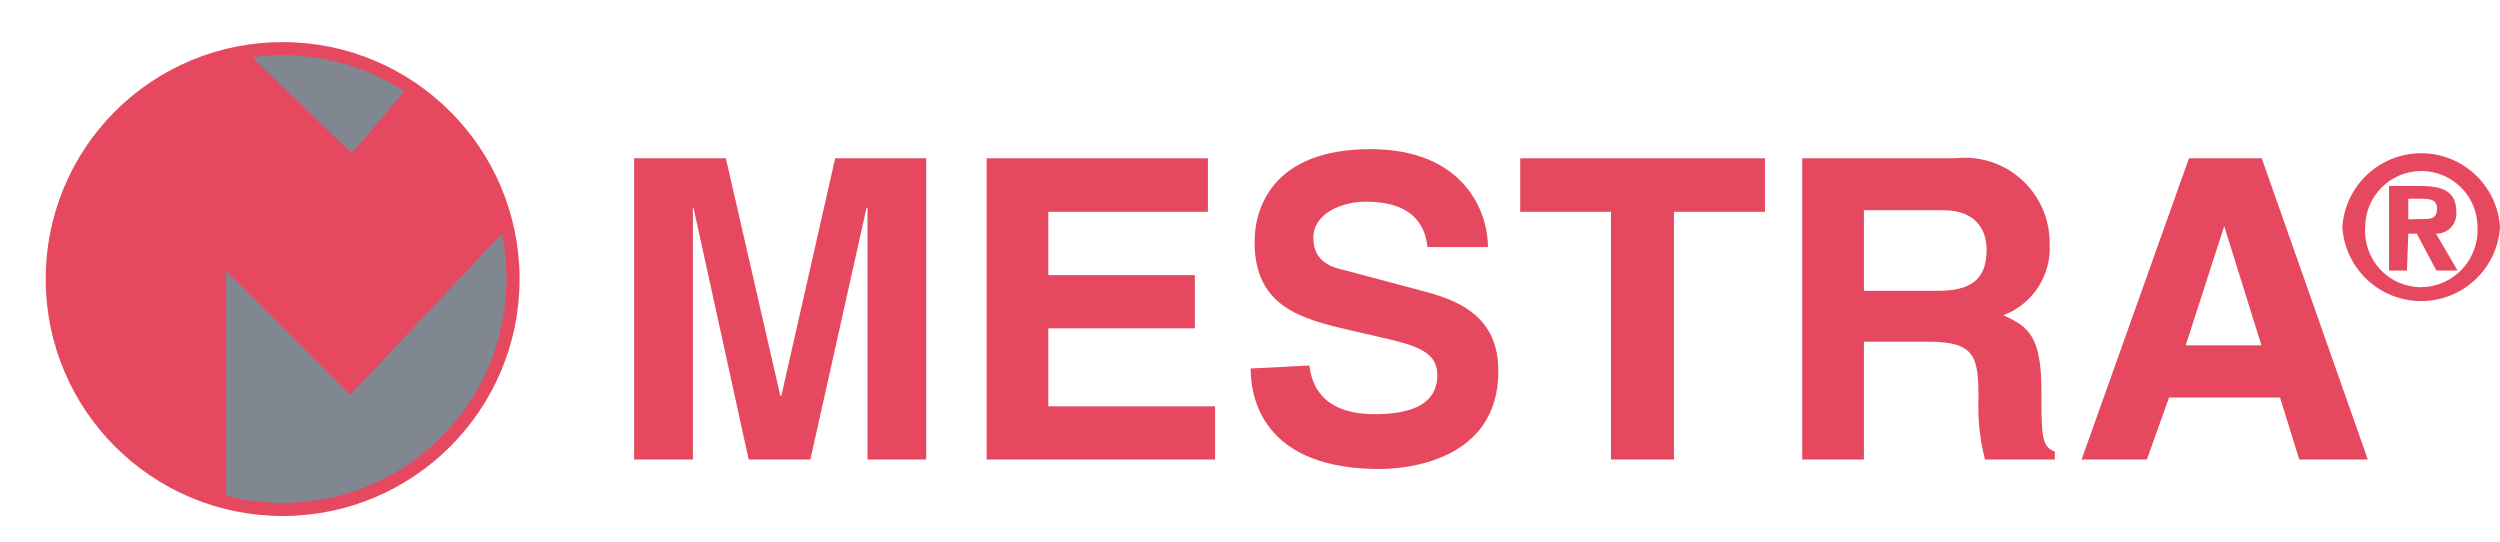
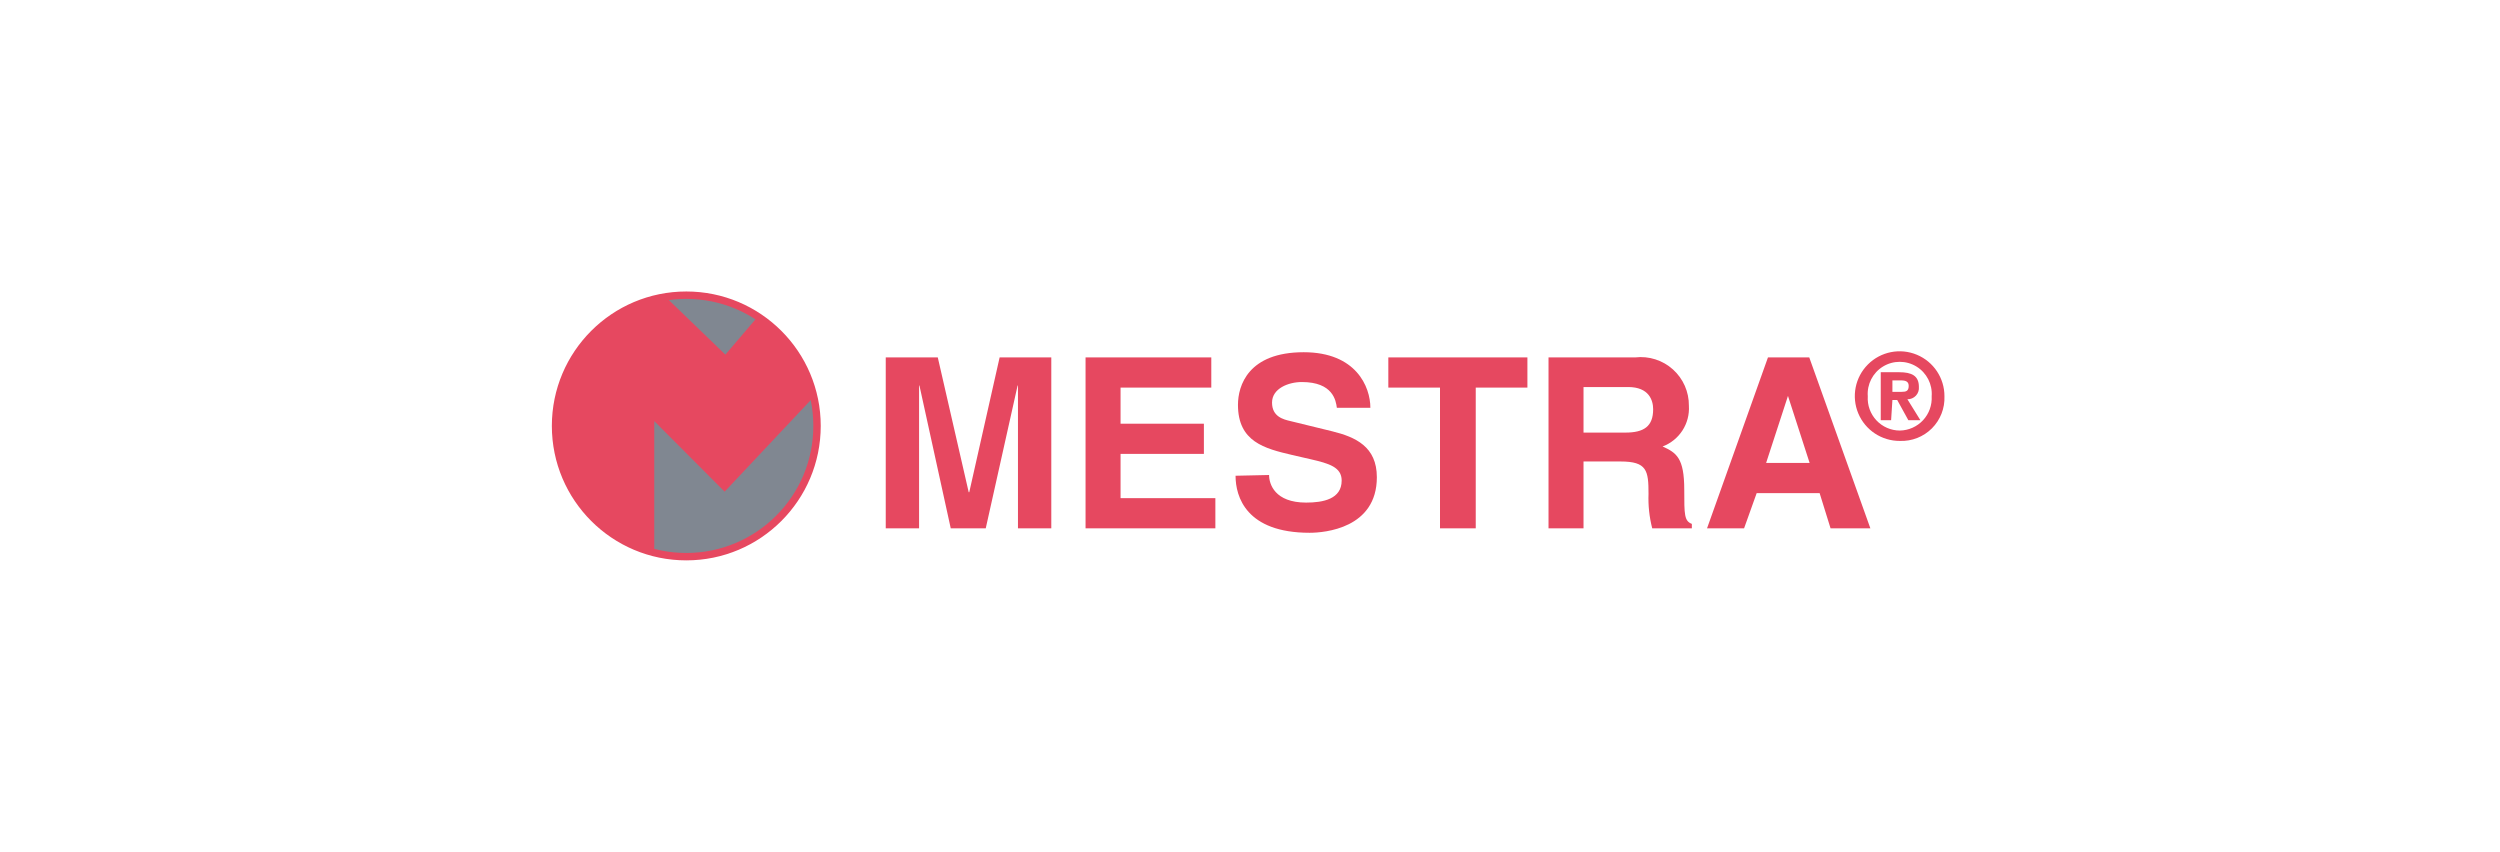
- <svg xmlns="http://www.w3.org/2000/svg" viewBox="0 0 76.6 16.59">
+ <svg xmlns="http://www.w3.org/2000/svg" id="Capa_1" data-name="Capa 1" viewBox="0 0 135 46">
  <defs>
    <style>.cls-1,.cls-5{fill:none;}.cls-2{fill:#e64860;}.cls-3{fill:#808791;}.cls-4{clip-path:url(#clip-path);}.cls-5{stroke:#e64860;stroke-miterlimit:10;stroke-width:0.4px;}</style>
-     <clipPath id="clip-path" transform="translate(1.4 1.29)">
-       <path class="cls-1" d="M.2,7.26A7.06,7.06,0,1,0,7.26.2,7.06,7.06,0,0,0,.2,7.26" />
+     <clipPath id="clip-path">
+       <path class="cls-1" d="M30,23a7.06,7.06,0,1,0,7.06-7.06A7.06,7.06,0,0,0,30,23" />
    </clipPath>
  </defs>
-   <g id="Capa_2" data-name="Capa 2">
-     <g id="Capa_1-2" data-name="Capa 1">
-       <polygon class="cls-2" points="28.38 4.85 25.59 4.85 23.94 12.13 23.91 12.13 22.24 4.85 19.43 4.85 19.43 14.08 21.23 14.08 21.23 6.37 21.25 6.37 22.94 14.08 24.83 14.08 26.55 6.37 26.58 6.37 26.58 14.08 28.38 14.08 28.38 4.85" />
-       <polygon class="cls-2" points="37.01 4.85 30.23 4.85 30.23 14.08 37.23 14.08 37.23 12.45 32.12 12.45 32.12 10.06 36.61 10.06 36.61 8.43 32.12 8.43 32.12 6.49 37.01 6.49 37.01 4.85" />
-       <path class="cls-2" d="M36.92,10c0,1.14.58,3.08,3.95,3.08.81,0,3.64-.24,3.64-3,0-1.65-1.16-2.17-2.42-2.48L39.84,7c-.39-.09-1-.24-1-1s.88-1.11,1.61-1.11c1.68,0,1.84,1,1.89,1.39h1.85c0-1.13-.77-3-3.6-3-3,0-3.55,1.81-3.55,2.84,0,2,1.44,2.36,2.93,2.71l1,.23c1,.23,1.67.42,1.67,1.14,0,1-1,1.2-1.92,1.2-1.69,0-1.94-1-2-1.49Z" transform="translate(1.4 1.29)" />
-       <polygon class="cls-2" points="51.29 6.49 54.08 6.49 54.08 4.85 46.58 4.85 46.58 6.49 49.36 6.49 49.36 14.08 51.29 14.08 51.29 6.49" />
-       <path class="cls-2" d="M55.71,7.62V5.15h2.41c1.13,0,1.35.72,1.35,1.21,0,.92-.49,1.26-1.49,1.26Zm-1.89,5.17h1.89V9.18h2c1.43,0,1.51.49,1.51,1.75a6.48,6.48,0,0,0,.2,1.86h2.14v-.24c-.41-.16-.41-.49-.41-1.84,0-1.72-.41-2-1.17-2.34a2.2,2.2,0,0,0,1.42-2.2,2.6,2.6,0,0,0-2.9-2.61H53.82Z" transform="translate(1.4 1.29)" />
-       <path class="cls-2" d="M66.75,5.64h0l1.14,3.65H65.57Zm-1.69,5.25h3.4l.59,1.9h2.1L67.9,3.56H65.67l-3.29,9.23h2Z" transform="translate(1.4 1.29)" />
-       <path class="cls-2" d="M74.51,5.66a1.75,1.75,0,0,1-1.72,1.85h0a1.72,1.72,0,0,1-1.72-1.84,1.72,1.72,0,1,1,3.44,0m.69,0a2.42,2.42,0,0,0-4.83,0,2.42,2.42,0,0,0,4.83,0m-2.81-.24V4.8h.39c.21,0,.49,0,.49.29s-.14.33-.39.33Zm0,.44h.26L73.25,7h.65l-.66-1.13a.61.61,0,0,0,.62-.68c0-.59-.39-.78-1.06-.78h-1V7h.55Z" transform="translate(1.4 1.29)" />
-       <path class="cls-3" d="M7.26.2A7.06,7.06,0,1,1,.2,7.26,7.05,7.05,0,0,1,7.26.2" transform="translate(1.4 1.29)" />
-       <g class="cls-4">
-         <polygon class="cls-2" points="0.09 16.25 6.93 16.59 6.93 8.3 10.73 12.1 16.08 6.41 13.21 1.84 10.78 4.7 5.9 0 0 0 0.09 16.25" />
-       </g>
-       <path class="cls-5" d="M7.26.2A7.06,7.06,0,1,1,.2,7.26,7.05,7.05,0,0,1,7.26.2Z" transform="translate(1.4 1.29)" />
-     </g>
+   <polygon class="cls-2" points="56.77 19.3 53.98 19.3 52.34 26.58 52.31 26.58 50.64 19.3 47.83 19.3 47.83 28.53 49.63 28.53 49.63 20.82 49.65 20.82 51.34 28.53 53.23 28.53 54.95 20.82 54.97 20.82 54.97 28.53 56.77 28.53 56.77 19.3" />
+   <polygon class="cls-2" points="65.41 19.3 58.62 19.3 58.62 28.53 65.63 28.53 65.63 26.9 60.51 26.9 60.51 24.51 65.01 24.51 65.01 22.88 60.51 22.88 60.51 20.93 65.41 20.93 65.41 19.3" />
+   <path class="cls-2" d="M66.72,25.69c0,1.14.58,3.08,4,3.08.81,0,3.63-.24,3.63-3,0-1.65-1.15-2.17-2.41-2.48l-2.25-.55c-.39-.09-1-.24-1-1s.88-1.11,1.61-1.11c1.68,0,1.84,1,1.89,1.39H74c0-1.13-.77-3-3.6-3-3,0-3.55,1.81-3.55,2.84,0,2,1.44,2.36,2.93,2.71l1,.23c1,.23,1.67.43,1.67,1.15,0,1-1,1.19-1.92,1.19-1.69,0-2-1-2-1.49Z" />
+   <polygon class="cls-2" points="79.69 20.93 82.48 20.93 82.48 19.3 74.97 19.3 74.97 20.93 77.76 20.93 77.76 28.53 79.69 28.53 79.69 20.93" />
+   <path class="cls-2" d="M85.51,23.36V20.9h2.41c1.13,0,1.35.72,1.35,1.2,0,.92-.49,1.26-1.5,1.26Zm-1.89,5.17h1.89V24.92h2c1.43,0,1.51.49,1.51,1.75a6.48,6.48,0,0,0,.2,1.86h2.14v-.24c-.41-.16-.41-.49-.41-1.84,0-1.72-.42-2-1.17-2.34a2.2,2.2,0,0,0,1.42-2.2,2.6,2.6,0,0,0-2.9-2.61H83.62Z" />
+   <path class="cls-2" d="M96.55,21.38h0L97.72,25H95.37Zm-1.69,5.25h3.4l.59,1.9H101L97.7,19.3H95.47l-3.29,9.23h2Z" />
+   <path class="cls-2" d="M104.31,21.4a1.75,1.75,0,0,1-1.72,1.85h0a1.74,1.74,0,0,1-1.73-1.85,1.73,1.73,0,1,1,3.45,0m.69,0a2.42,2.42,0,1,0-2.41,2.41A2.32,2.32,0,0,0,105,21.4m-2.81-.24v-.62h.39c.21,0,.49,0,.49.29s-.14.33-.39.33Zm0,.44h.26l.6,1.09h.65L103,21.56a.61.61,0,0,0,.62-.67c0-.6-.39-.79-1.06-.79h-1v2.59h.56Z" />
+   <path class="cls-3" d="M37.06,15.94A7.06,7.06,0,1,1,30,23a7.06,7.06,0,0,1,7.06-7.06" />
+   <g class="cls-4">
+     <polygon class="cls-2" points="28.48 30.7 35.33 31.04 35.33 22.74 39.13 26.55 44.48 20.86 41.61 16.29 39.17 19.15 34.3 14.45 28.4 14.45 28.48 30.7" />
  </g>
+   <path class="cls-5" d="M37.06,15.94A7.06,7.06,0,1,1,30,23,7.06,7.06,0,0,1,37.06,15.94Z" />
</svg>
